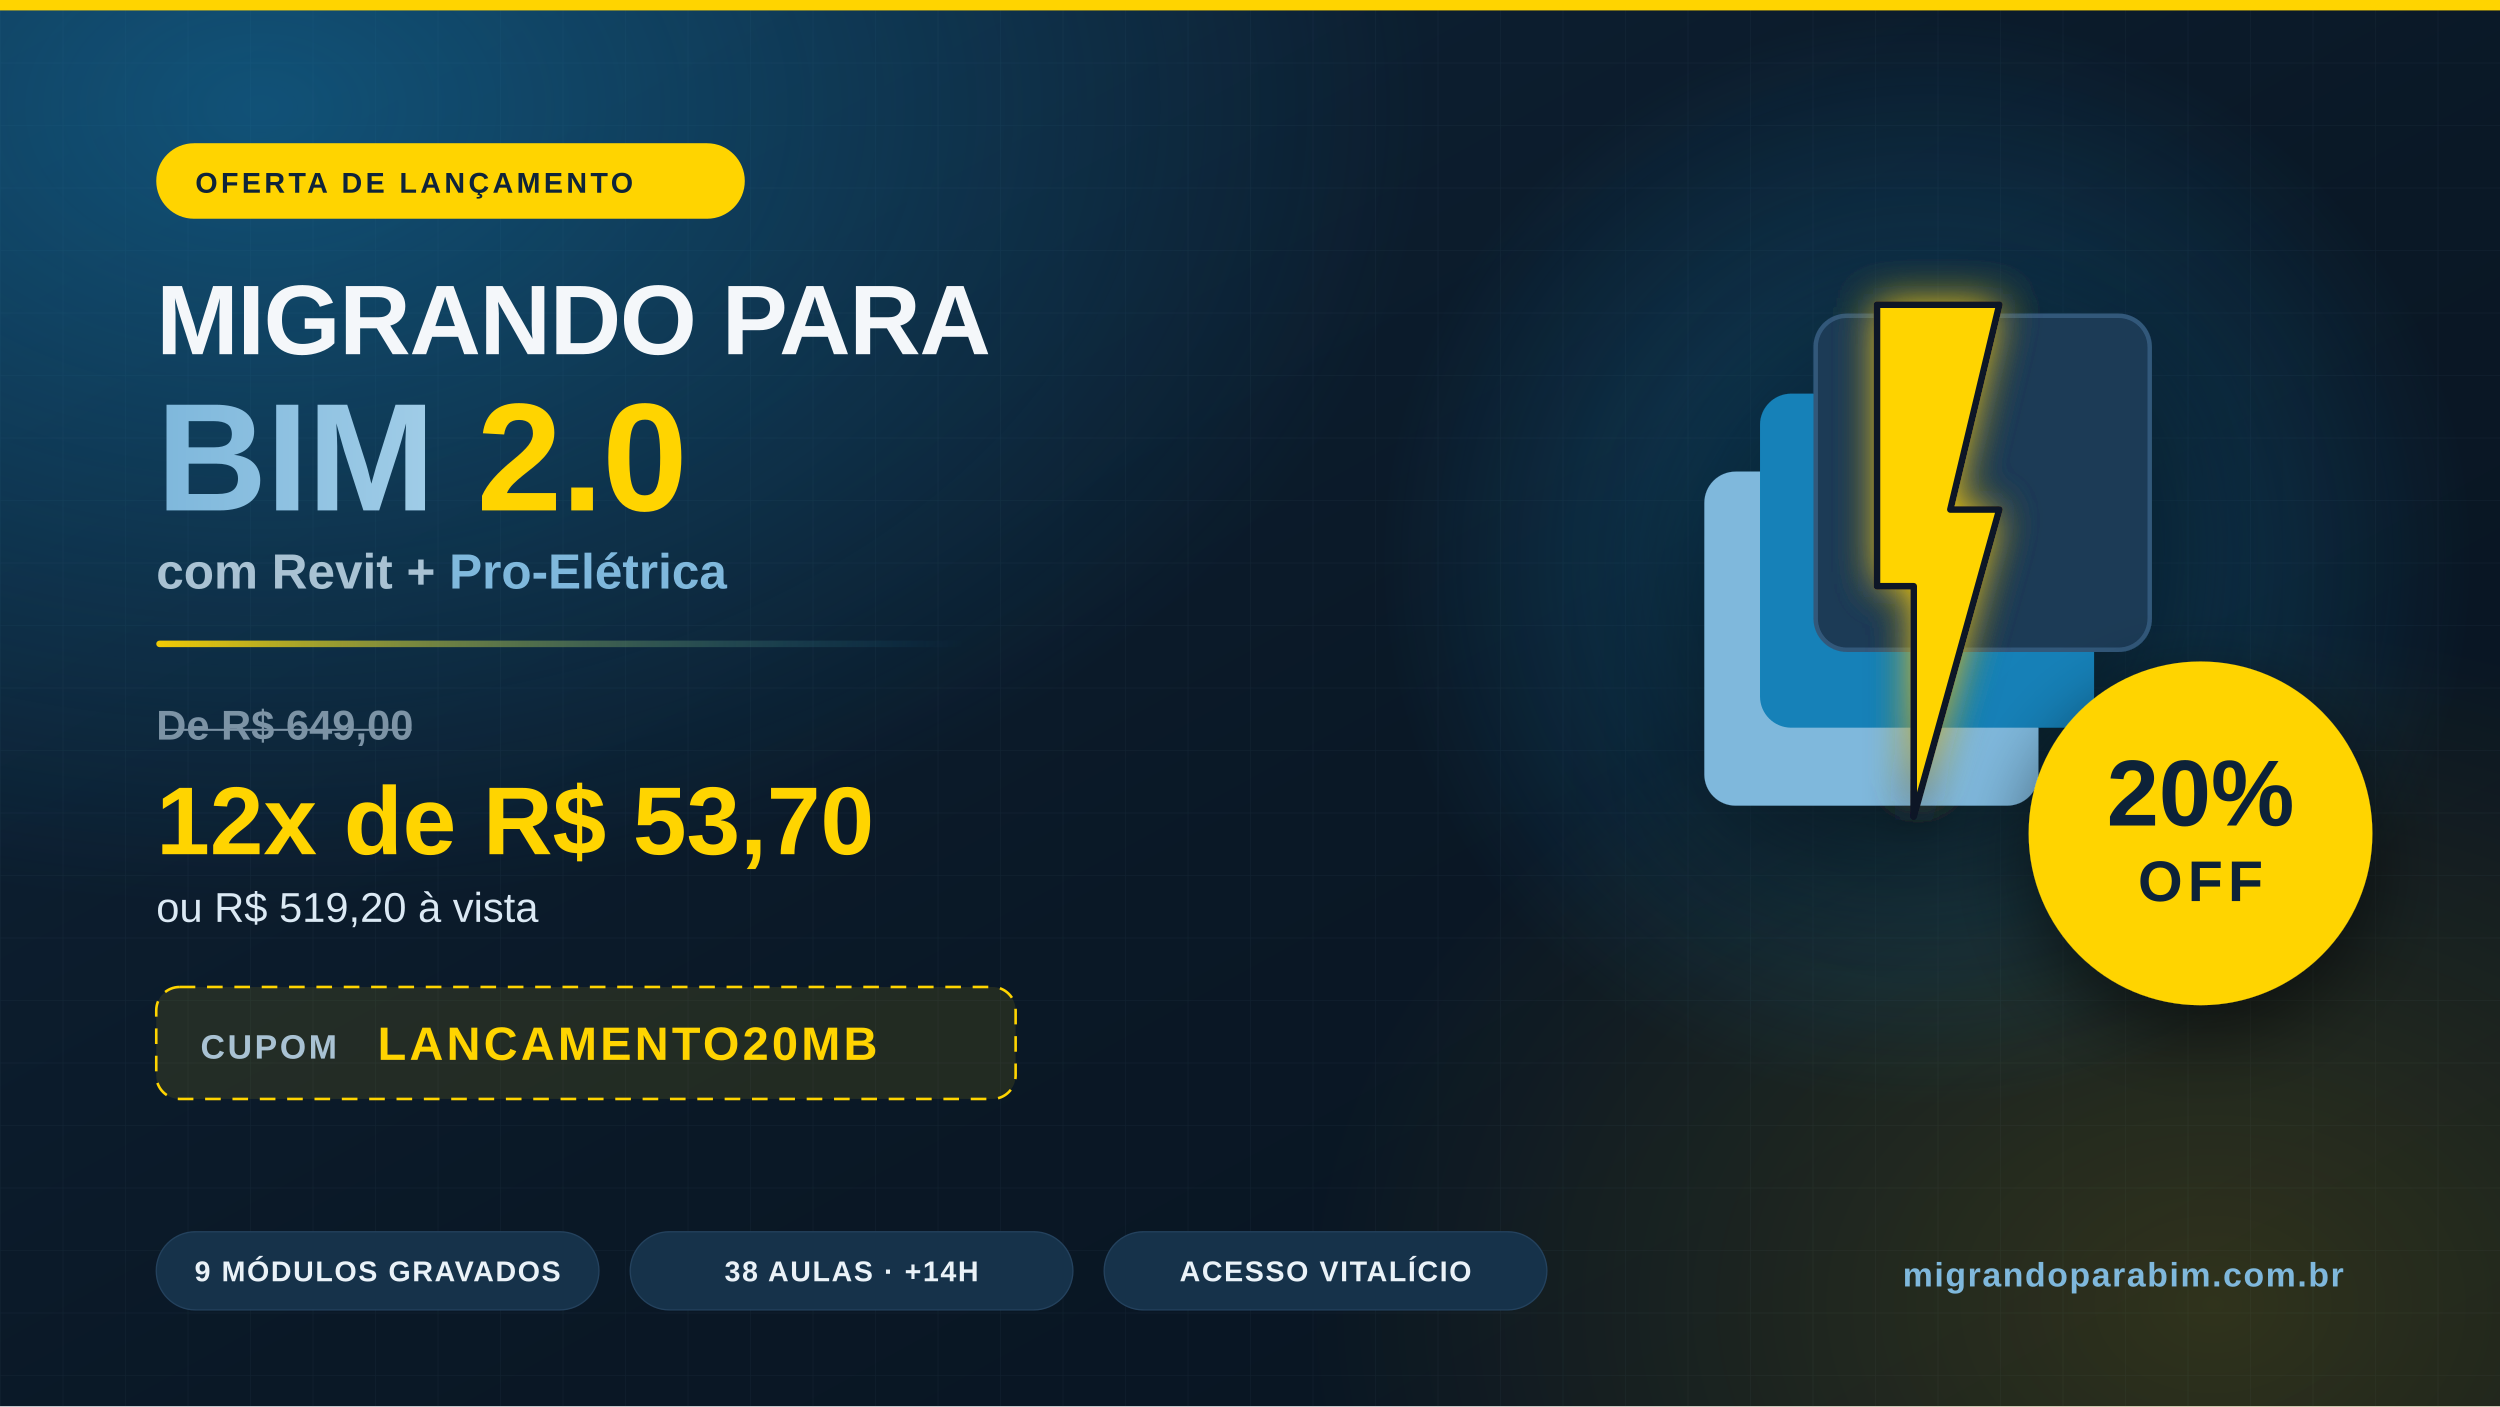
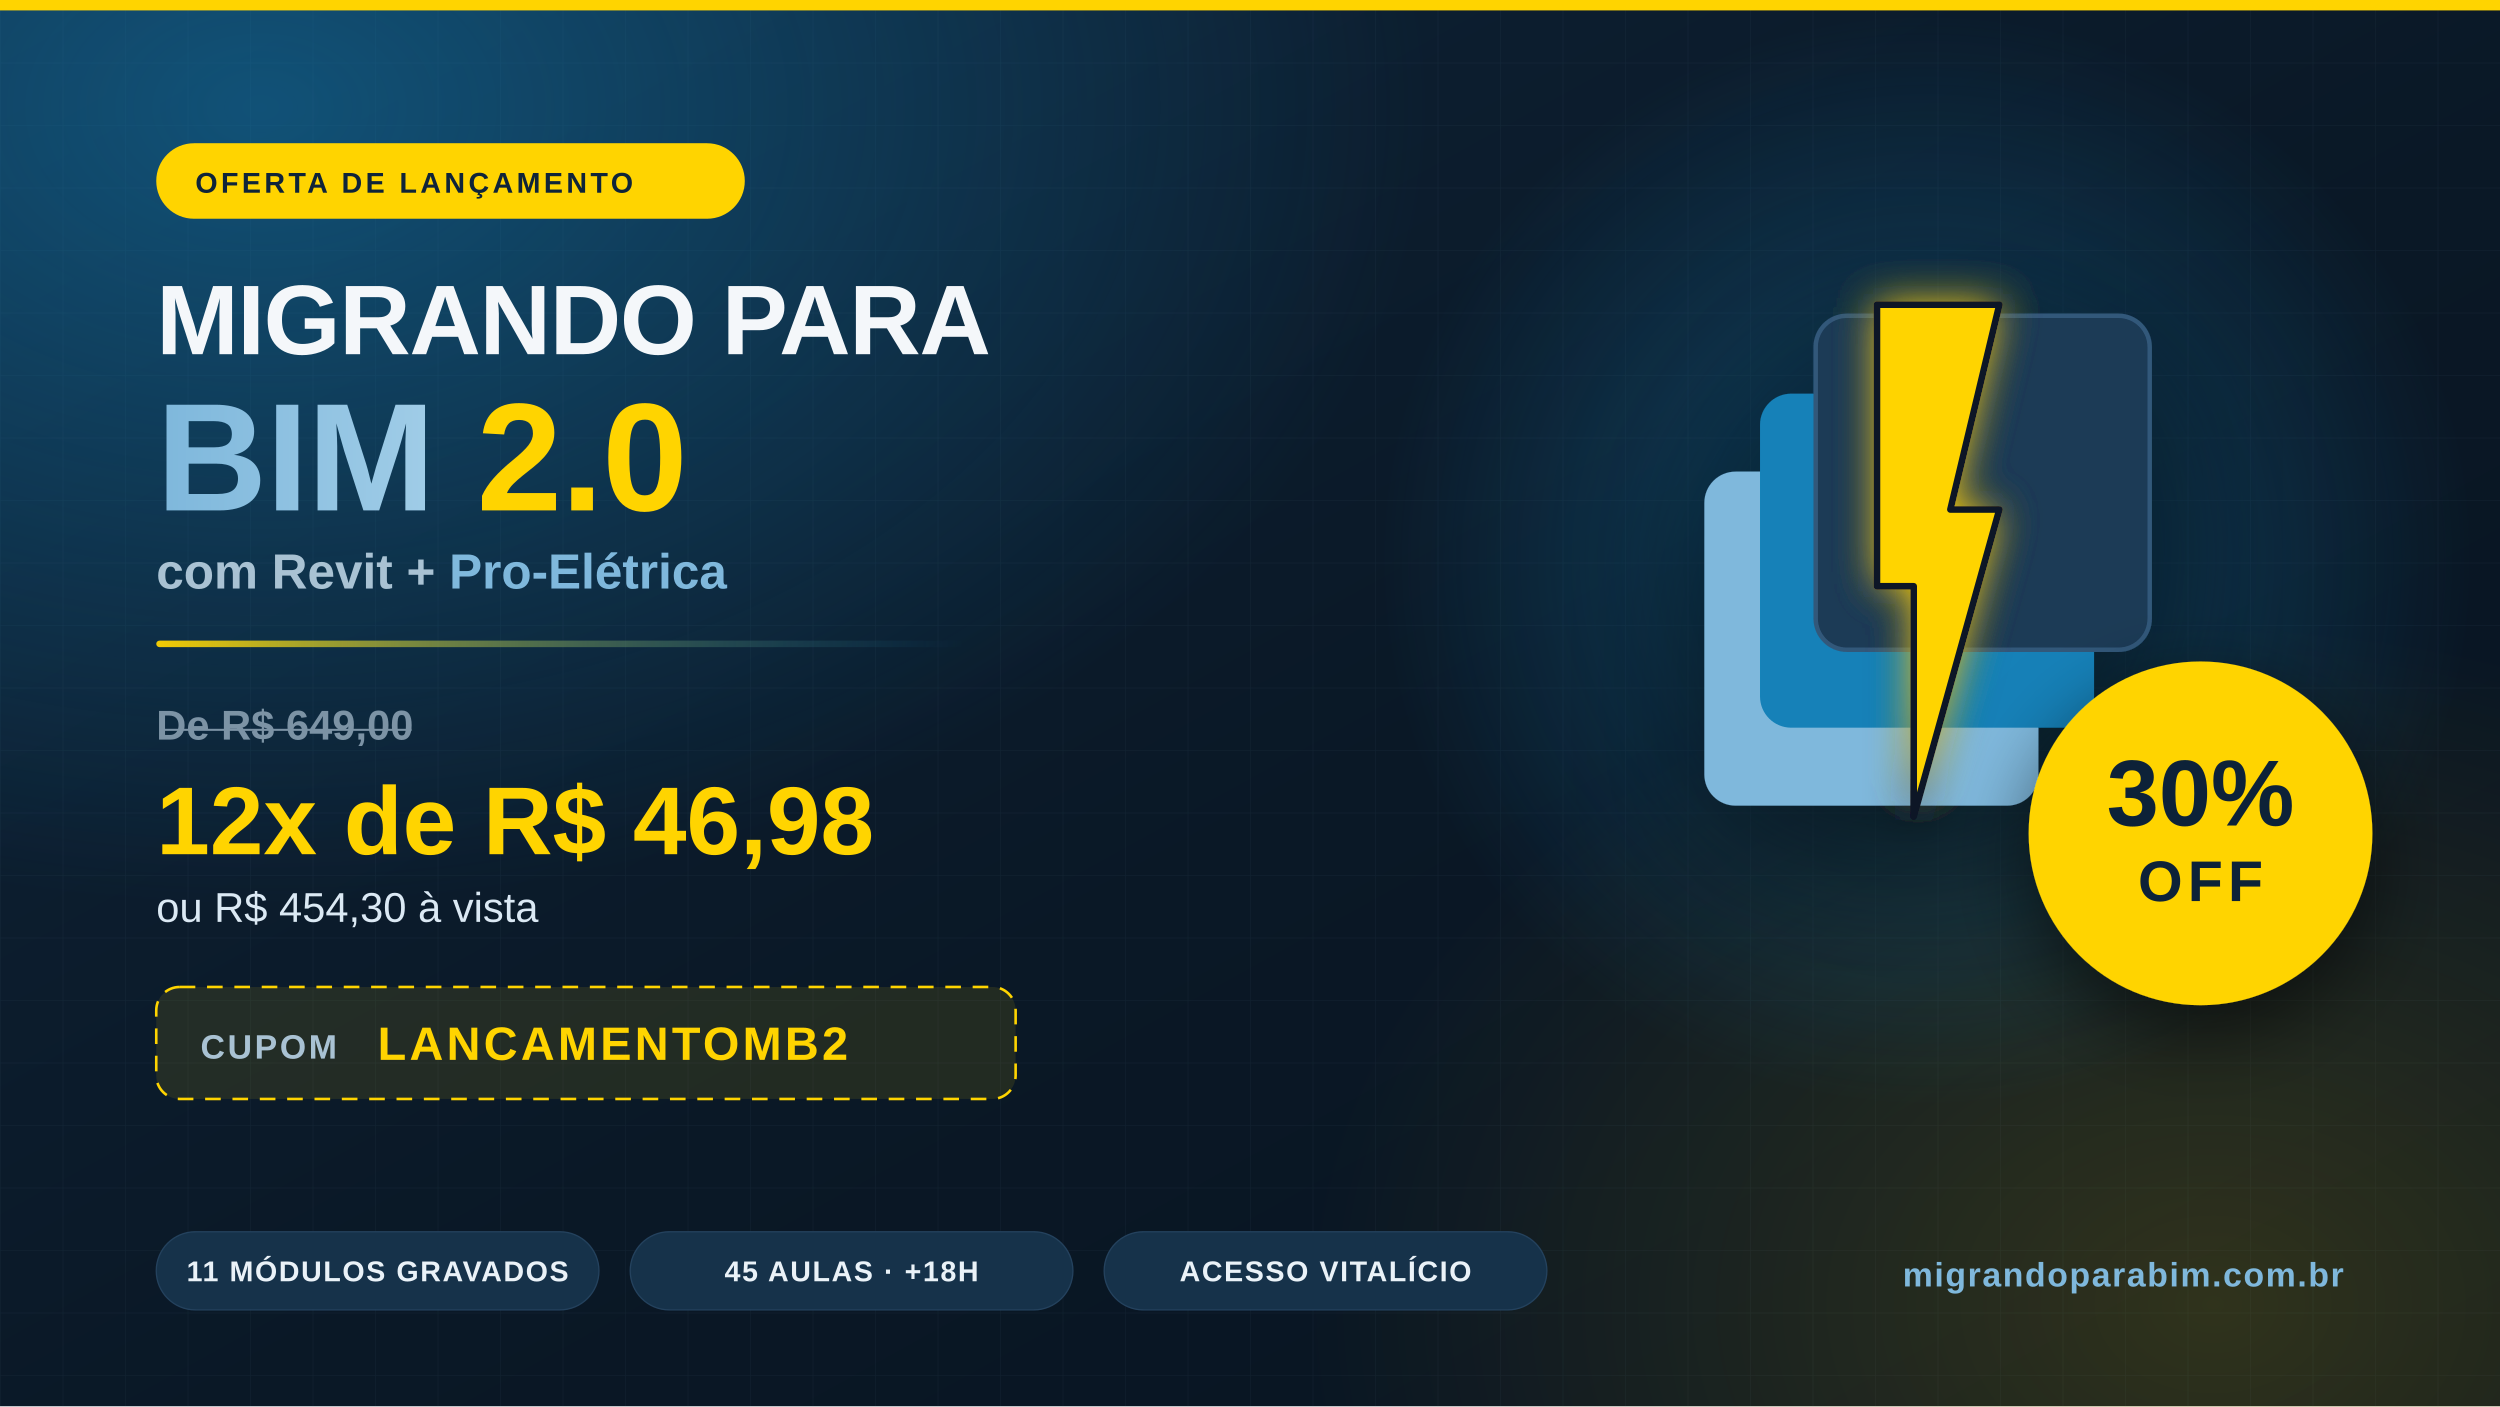
- <svg xmlns="http://www.w3.org/2000/svg" viewBox="0 0 1920 1080" width="1920" height="1080" role="img" aria-label="Migrando para BIM 2.0 — oferta de lançamento com 20% de desconto">
+ <svg xmlns="http://www.w3.org/2000/svg" viewBox="0 0 1920 1080" width="1920" height="1080" role="img" aria-label="Migrando para BIM 2.0 — oferta de lançamento com 30% de desconto">
  <defs>
    <linearGradient id="bg" x1="0" y1="0" x2="1" y2="1">
      <stop offset="0" stop-color="#0f2439" />
      <stop offset="0.55" stop-color="#0a1826" />
      <stop offset="1" stop-color="#081320" />
    </linearGradient>
    <radialGradient id="glowBlue" cx="0.5" cy="0.5" r="0.5">
      <stop offset="0" stop-color="#1481b8" stop-opacity="0.5" />
      <stop offset="1" stop-color="#1481b8" stop-opacity="0" />
    </radialGradient>
    <radialGradient id="glowWarm" cx="0.5" cy="0.5" r="0.5">
      <stop offset="0" stop-color="#ffd400" stop-opacity="0.16" />
      <stop offset="1" stop-color="#ffd400" stop-opacity="0" />
    </radialGradient>
    <pattern id="grid" width="48" height="48" patternUnits="userSpaceOnUse">
      <path d="M48 0H0V48" fill="none" stroke="#7fb8dc" stroke-opacity="0.06" stroke-width="1" />
    </pattern>
    <linearGradient id="bimGrad" x1="0" y1="0" x2="1" y2="0">
      <stop offset="0" stop-color="#7fb8dc" />
      <stop offset="1" stop-color="#bfe0f2" />
    </linearGradient>
    <linearGradient id="ruleGrad" x1="0" y1="0" x2="1" y2="0">
      <stop offset="0" stop-color="#ffd400" stop-opacity="0.95" />
      <stop offset="1" stop-color="#1481b8" stop-opacity="0" />
    </linearGradient>
    <filter id="softShadow" x="-30%" y="-30%" width="160%" height="160%">
      <feDropShadow dx="0" dy="20" stdDeviation="30" flood-color="#000000" flood-opacity="0.55" />
    </filter>
    <filter id="boltGlow" x="-70%" y="-70%" width="240%" height="240%">
      <feGaussianBlur stdDeviation="9" result="b" />
      <feMerge>
        <feMergeNode in="b" />
        <feMergeNode in="SourceGraphic" />
      </feMerge>
    </filter>
  </defs>
  <rect width="1920" height="1080" fill="url(#bg)" />
  <rect width="1920" height="1080" fill="url(#grid)" />
  <ellipse cx="200" cy="80" rx="900" ry="620" fill="url(#glowBlue)" />
  <ellipse cx="1700" cy="1000" rx="700" ry="520" fill="url(#glowWarm)" />
  <rect x="0" y="0" width="1920" height="8" fill="#ffd400" />
  <ellipse cx="1480" cy="430" rx="420" ry="420" fill="url(#glowBlue)" opacity="0.9" />
  <g transform="translate(1284.7,217.3) scale(1.9)" filter="url(#softShadow)">
    <g transform="matrix(0.9,0,0,0.9,-5.23467,-4.728774)">
      <rect x="20" y="90" width="150" height="150" rx="14" fill="#7fb8dc" />
      <rect x="45" y="55" width="150" height="150" rx="14" fill="#1481b8" />
      <rect x="70" y="20" width="150" height="150" rx="14" fill="#1b3a56" stroke="#33587a" stroke-width="2" />
      <path d="M 97.5,15 V 141.5 H 114 V 245 l 38.5,-138 h -22 l 22,-92 z" fill="#ffd400" stroke="#0a1826" stroke-width="3" stroke-linejoin="round" filter="url(#boltGlow)" />
    </g>
  </g>
  <g transform="translate(1690,640)" filter="url(#softShadow)">
    <circle r="132" fill="#ffd400" />
-     <text x="0" y="-6" text-anchor="middle" font-family="Montserrat, Poppins, 'Segoe UI', Arial, sans-serif" font-weight="800" font-size="72" fill="#0f2439">20%</text>
+     <text x="0" y="-6" text-anchor="middle" font-family="Montserrat, Poppins, 'Segoe UI', Arial, sans-serif" font-weight="800" font-size="72" fill="#0f2439">30%</text>
    <text x="0" y="52" text-anchor="middle" font-family="Montserrat, Poppins, 'Segoe UI', Arial, sans-serif" font-weight="800" font-size="44" letter-spacing="4" fill="#0f2439">OFF</text>
  </g>
  <g transform="translate(120,110)">
    <rect x="0" y="0" width="452" height="58" rx="29" fill="#ffd400" />
    <text x="30" y="38" font-family="Montserrat, Poppins, 'Segoe UI', Arial, sans-serif" font-weight="800" font-size="22" letter-spacing="2.6" fill="#0f2439">OFERTA DE LANÇAMENTO</text>
  </g>
  <g font-family="Montserrat, Poppins, 'Segoe UI', Arial, sans-serif" font-weight="800" letter-spacing="-1">
    <text x="120" y="272" font-size="76" fill="#f4f7fa">MIGRANDO PARA</text>
    <text x="120" y="392" font-size="118" fill="url(#bimGrad)">BIM <tspan fill="#ffd400">2.0</tspan>
    </text>
  </g>
  <text x="120" y="452" font-family="Montserrat, Poppins, 'Segoe UI', Arial, sans-serif" font-weight="600" font-size="38" fill="#a9c2d3">com Revit + <tspan fill="#7fb8dc">Pro-Elétrica</tspan>
  </text>
  <rect x="120" y="492" width="620" height="5" rx="2.5" fill="url(#ruleGrad)" />
  <text x="120" y="568" font-family="Montserrat, Poppins, 'Segoe UI', Arial, sans-serif" font-weight="600" font-size="32" fill="#7c93a5" text-decoration="line-through">De R$ 649,00</text>
-   <text x="120" y="656" font-family="Montserrat, Poppins, 'Segoe UI', Arial, sans-serif" font-weight="800" font-size="74" fill="#ffd400">12x de R$ 53,70</text>
-   <text x="120" y="708" font-family="Montserrat, Poppins, 'Segoe UI', Arial, sans-serif" font-weight="500" font-size="32" fill="#dbe9f4">ou R$ 519,20 à vista</text>
+   <text x="120" y="656" font-family="Montserrat, Poppins, 'Segoe UI', Arial, sans-serif" font-weight="800" font-size="74" fill="#ffd400">12x de R$ 46,98</text>
+   <text x="120" y="708" font-family="Montserrat, Poppins, 'Segoe UI', Arial, sans-serif" font-weight="500" font-size="32" fill="#dbe9f4">ou R$ 454,30 à vista</text>
  <g transform="translate(120,758)">
    <rect x="0" y="0" width="660" height="86" rx="18" fill="#ffd400" fill-opacity="0.1" stroke="#ffd400" stroke-width="2" stroke-dasharray="12 9" />
    <text x="34" y="55" font-family="Montserrat, Poppins, 'Segoe UI', Arial, sans-serif" font-weight="600" font-size="26" letter-spacing="2" fill="#a9c2d3">CUPOM</text>
-     <text x="170" y="56" font-family="Montserrat, Poppins, 'Segoe UI', Arial, sans-serif" font-weight="800" font-size="36" letter-spacing="2.5" fill="#ffd400">LANCAMENTO20MB</text>
+     <text x="170" y="56" font-family="Montserrat, Poppins, 'Segoe UI', Arial, sans-serif" font-weight="800" font-size="36" letter-spacing="2.5" fill="#ffd400">LANCAMENTOMB2</text>
  </g>
  <g font-family="Montserrat, Poppins, 'Segoe UI', Arial, sans-serif" font-weight="700" font-size="22" letter-spacing="1.2">
    <g transform="translate(120,946)">
      <rect width="340" height="60" rx="30" fill="#16324a" stroke="#24425e" />
-       <text x="170" y="38" text-anchor="middle" fill="#eaf2f8">9 MÓDULOS GRAVADOS</text>
+       <text x="170" y="38" text-anchor="middle" fill="#eaf2f8">11 MÓDULOS GRAVADOS</text>
    </g>
    <g transform="translate(484,946)">
      <rect width="340" height="60" rx="30" fill="#16324a" stroke="#24425e" />
-       <text x="170" y="38" text-anchor="middle" fill="#eaf2f8">38 AULAS · +14H</text>
+       <text x="170" y="38" text-anchor="middle" fill="#eaf2f8">45 AULAS · +18H</text>
    </g>
    <g transform="translate(848,946)">
      <rect width="340" height="60" rx="30" fill="#16324a" stroke="#24425e" />
      <text x="170" y="38" text-anchor="middle" fill="#eaf2f8">ACESSO VITALÍCIO</text>
    </g>
  </g>
  <text x="1800" y="988" text-anchor="end" font-family="Montserrat, Poppins, 'Segoe UI', Arial, sans-serif" font-weight="700" font-size="26" letter-spacing="1.2" fill="#7fb8dc">migrandoparabim.com.br</text>
</svg>
